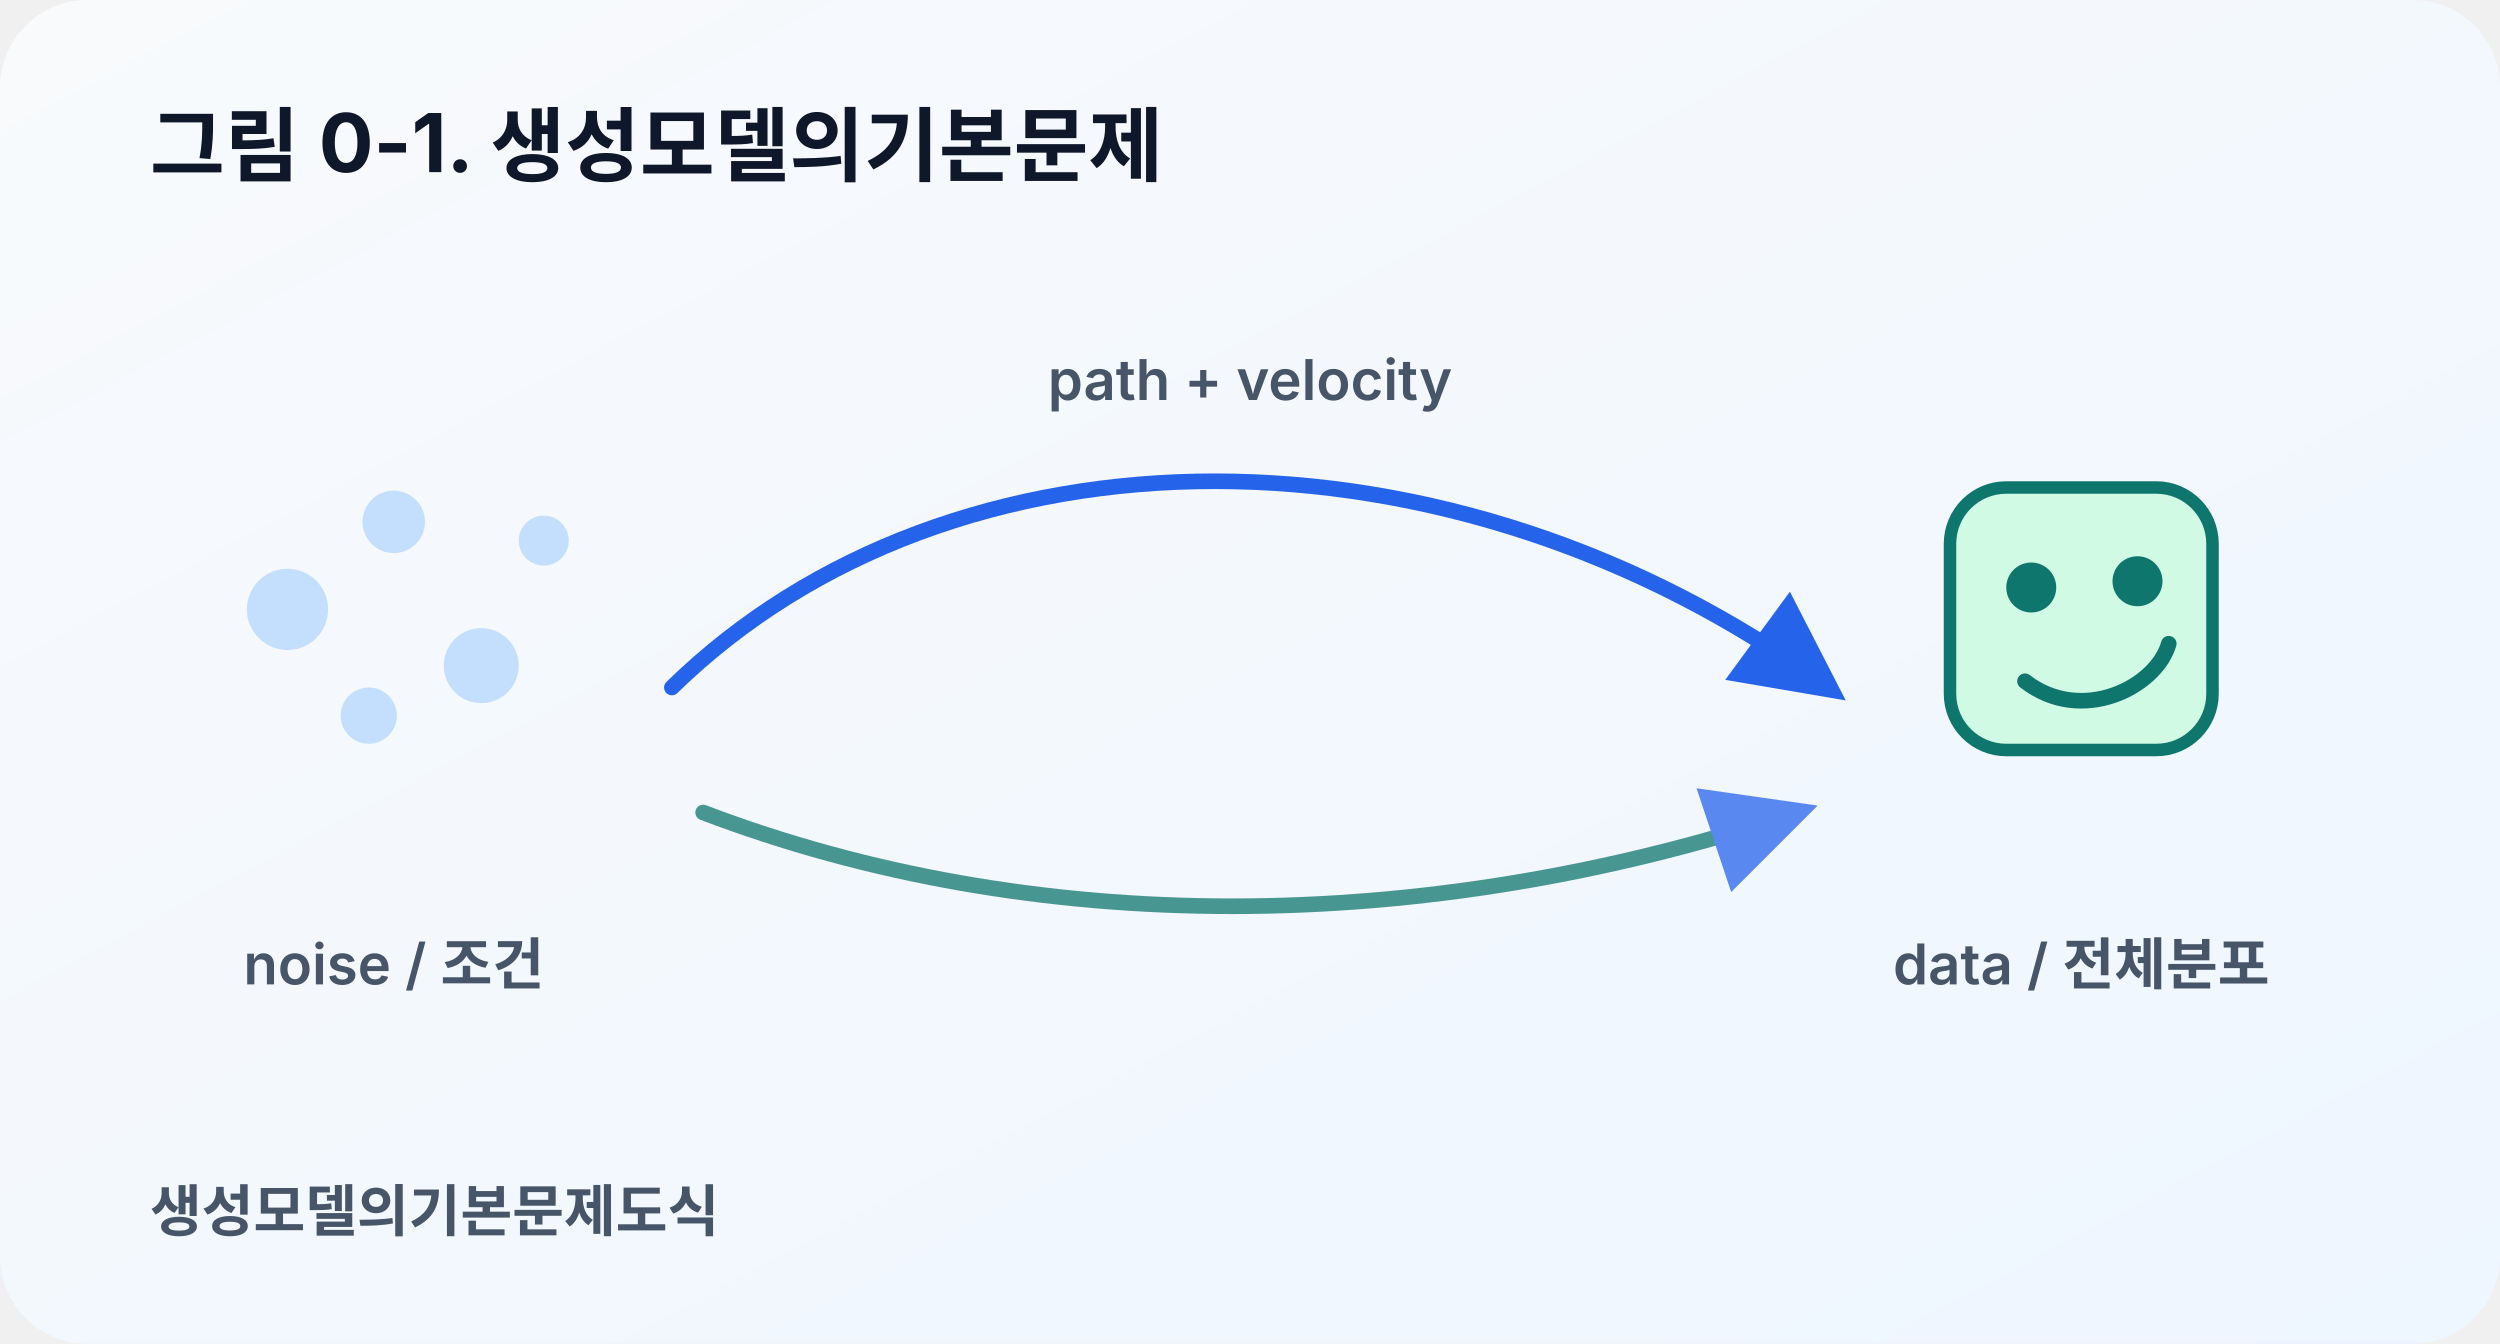
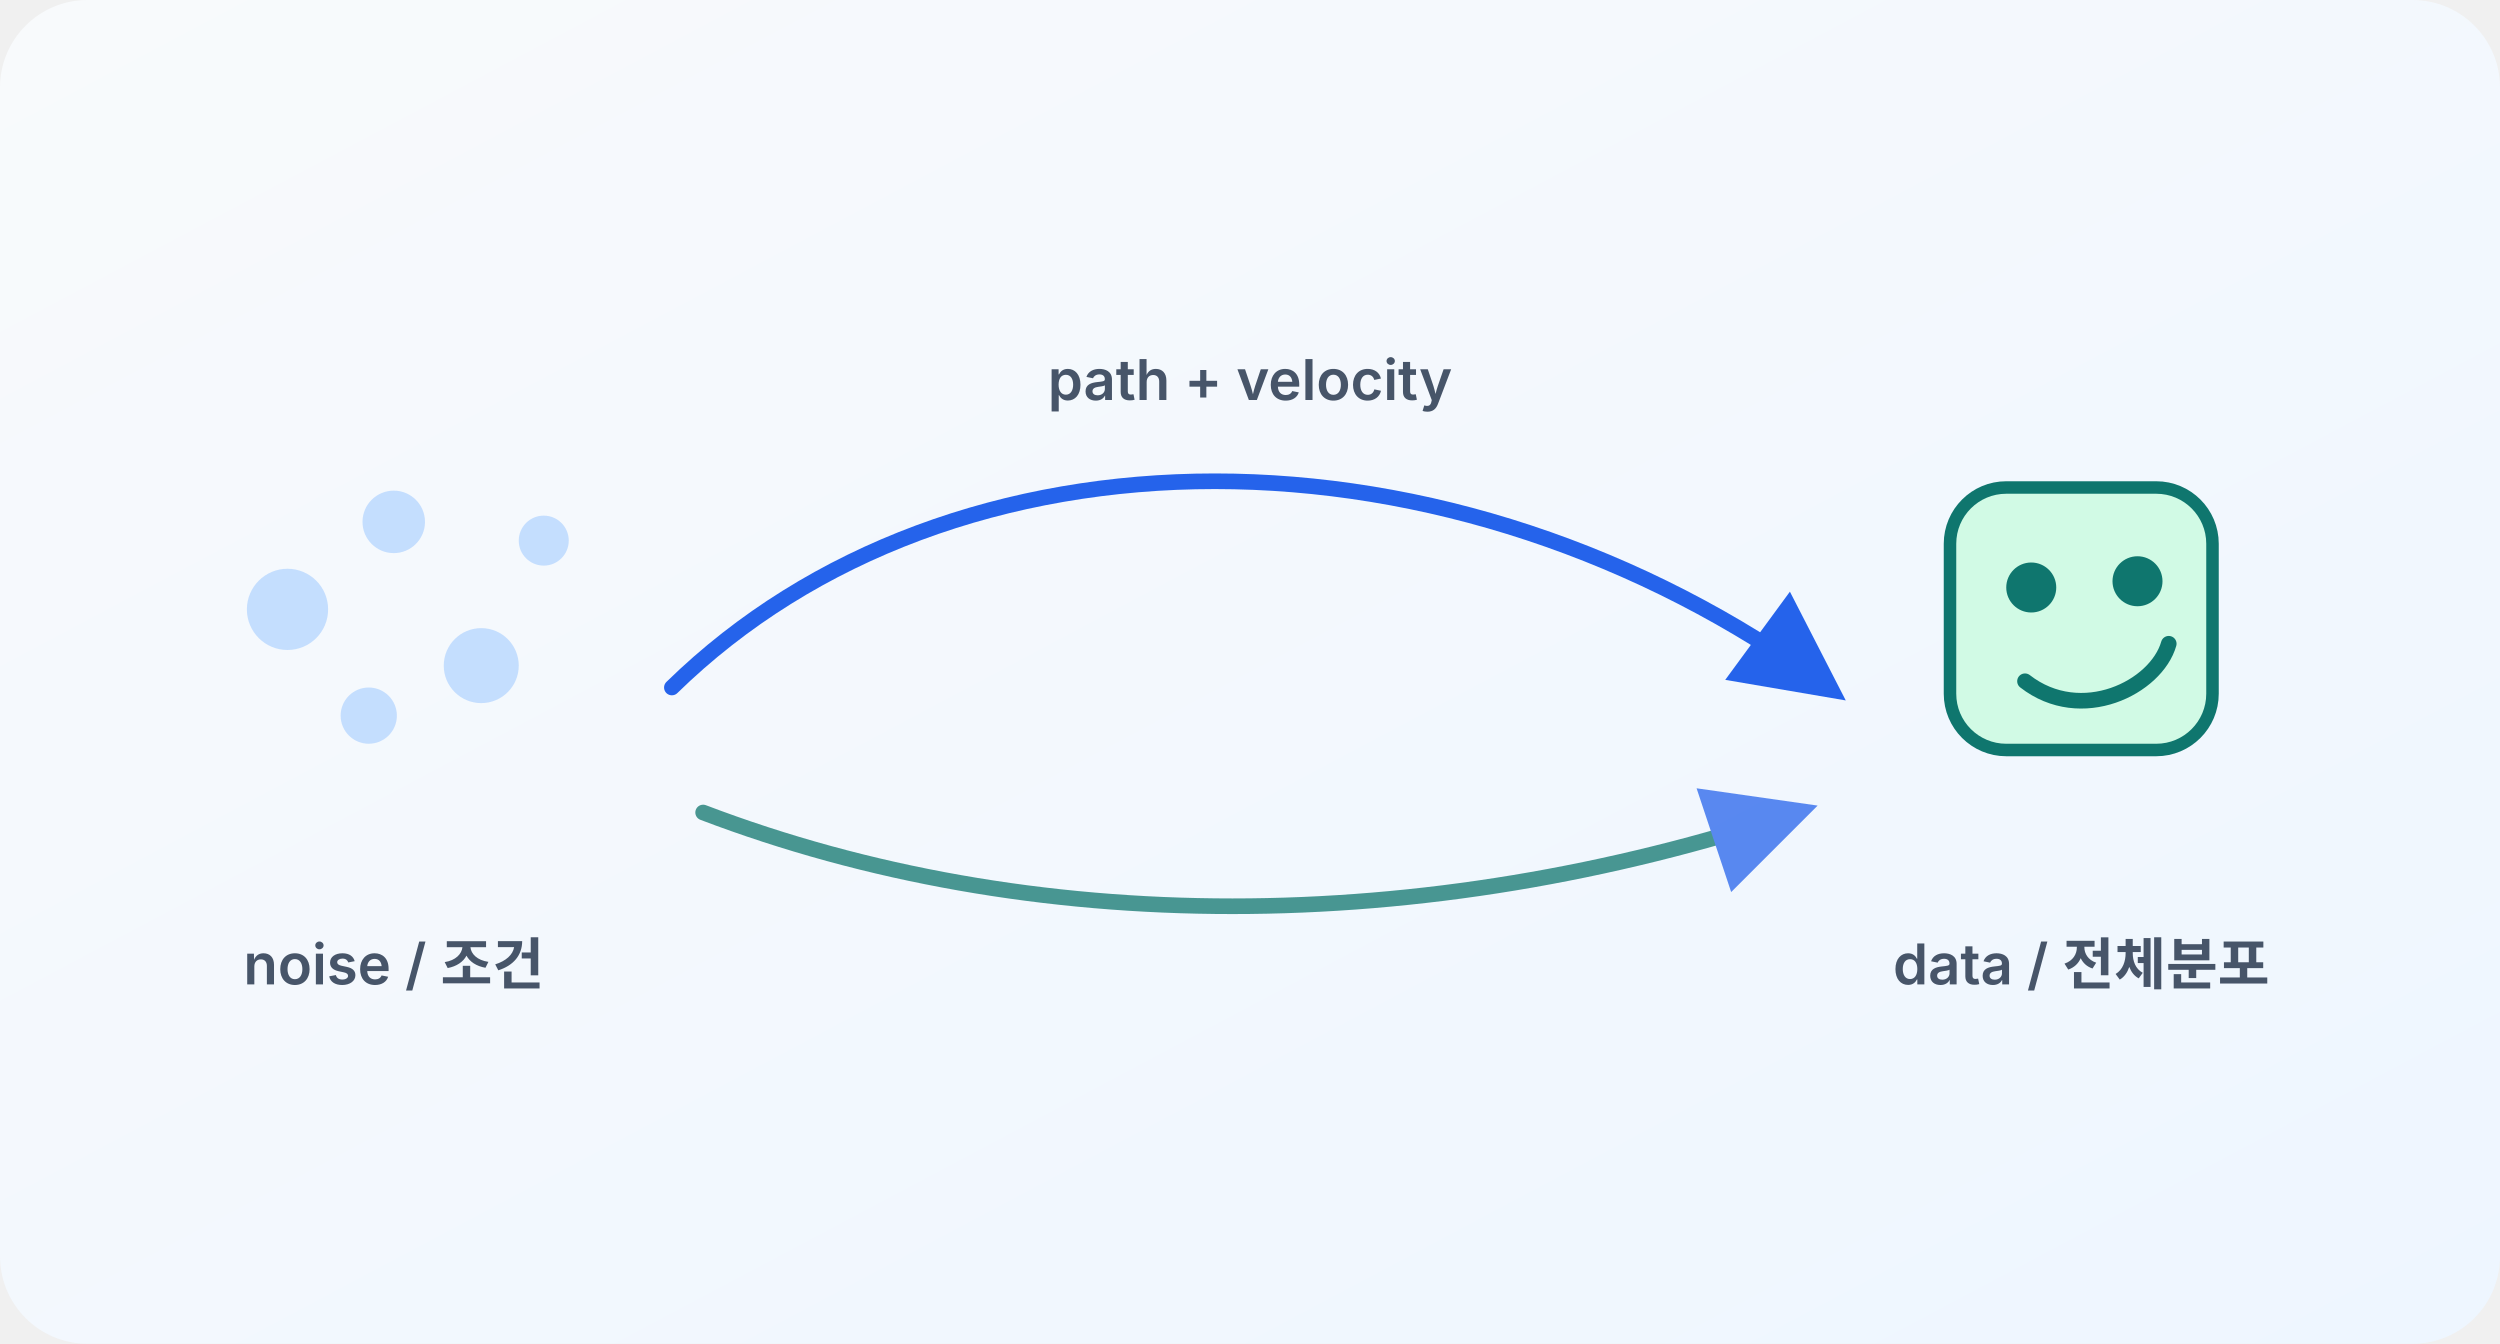
<svg xmlns="http://www.w3.org/2000/svg" viewBox="0 0 800 430" role="img">
  <defs>
    <marker id="arrow" viewBox="0 0 10 10" refX="8" refY="5" markerWidth="7" markerHeight="7" orient="auto-start-reverse">
      <path d="M0 0 L10 5 L0 10 z" fill="#2563eb" />
    </marker>
    <linearGradient id="bg" x1="0" x2="1" y1="0" y2="1">
      <stop offset="0" stop-color="#f8fafc" />
      <stop offset="1" stop-color="#eef6ff" />
    </linearGradient>
  </defs>
  <style>.bg{fill:url(#bg)}.title{font:700 26px -apple-system,BlinkMacSystemFont,'Noto Sans KR',sans-serif;fill:#0f172a}.small{font:600 18px -apple-system,BlinkMacSystemFont,'Noto Sans KR',sans-serif;fill:#475569}.label{font:700 19px -apple-system,BlinkMacSystemFont,'Noto Sans KR',sans-serif;fill:#0f172a}.light{fill:#fff}.panel{fill:#fff;stroke:#bfdbfe;stroke-width:3}.panel.alt{fill:#ecfeff;stroke:#99f6e4}.net,.hub{fill:#0f766e}.arrow{fill:none;stroke:#2563eb;stroke-width:5;stroke-linecap:round;marker-end:url(#arrow)}.arrow.soft{stroke:#0f766e;opacity:.75}.curve{fill:none;stroke:#7c3aed;stroke-width:5;stroke-linecap:round;marker-end:url(#arrow)}.dot{fill:#2563eb}.dot2{fill:#0f766e}.cloud circle{fill:#bfdbfe;opacity:.9}.data rect{fill:#d1fae5;stroke:#0f766e;stroke-width:4}.data circle{fill:#0f766e}.data path{fill:none;stroke:#0f766e;stroke-width:5;stroke-linecap:round}.link{stroke:#94a3b8;stroke-width:3;opacity:.75}</style>
  <rect class="bg" width="800" height="430" rx="28" />
-   <text x="48" y="56" class="title">그림 0-1. 생성모델의기본문제</text>
  <g class="cloud" transform="translate(92,195)">
    <circle cx="0" cy="0" r="13" />
    <circle cx="34" cy="-28" r="10" />
    <circle cx="62" cy="18" r="12" />
    <circle cx="26" cy="34" r="9" />
    <circle cx="82" cy="-22" r="8" />
  </g>
  <path d="M215 220 C305 132 465 132 585 220" class="arrow" />
  <path d="M225 260 C330 300 455 300 575 260" class="arrow soft" />
  <g class="data" transform="translate(666,198)">
    <rect x="-42" y="-42" width="84" height="84" rx="18" />
    <circle cx="-16" cy="-10" r="8" />
    <circle cx="18" cy="-12" r="8" />
    <path d="M-18 20 C0 34 24 22 28 8" />
  </g>
  <text x="126" y="315" text-anchor="middle" class="small">noise / 조건</text>
  <text x="400" y="128" text-anchor="middle" class="small">path + velocity</text>
  <text x="666" y="315" text-anchor="middle" class="small">data / 전체분포</text>
-   <text x="48" y="394" class="small">생성모델의기본문제도식</text>
</svg>
